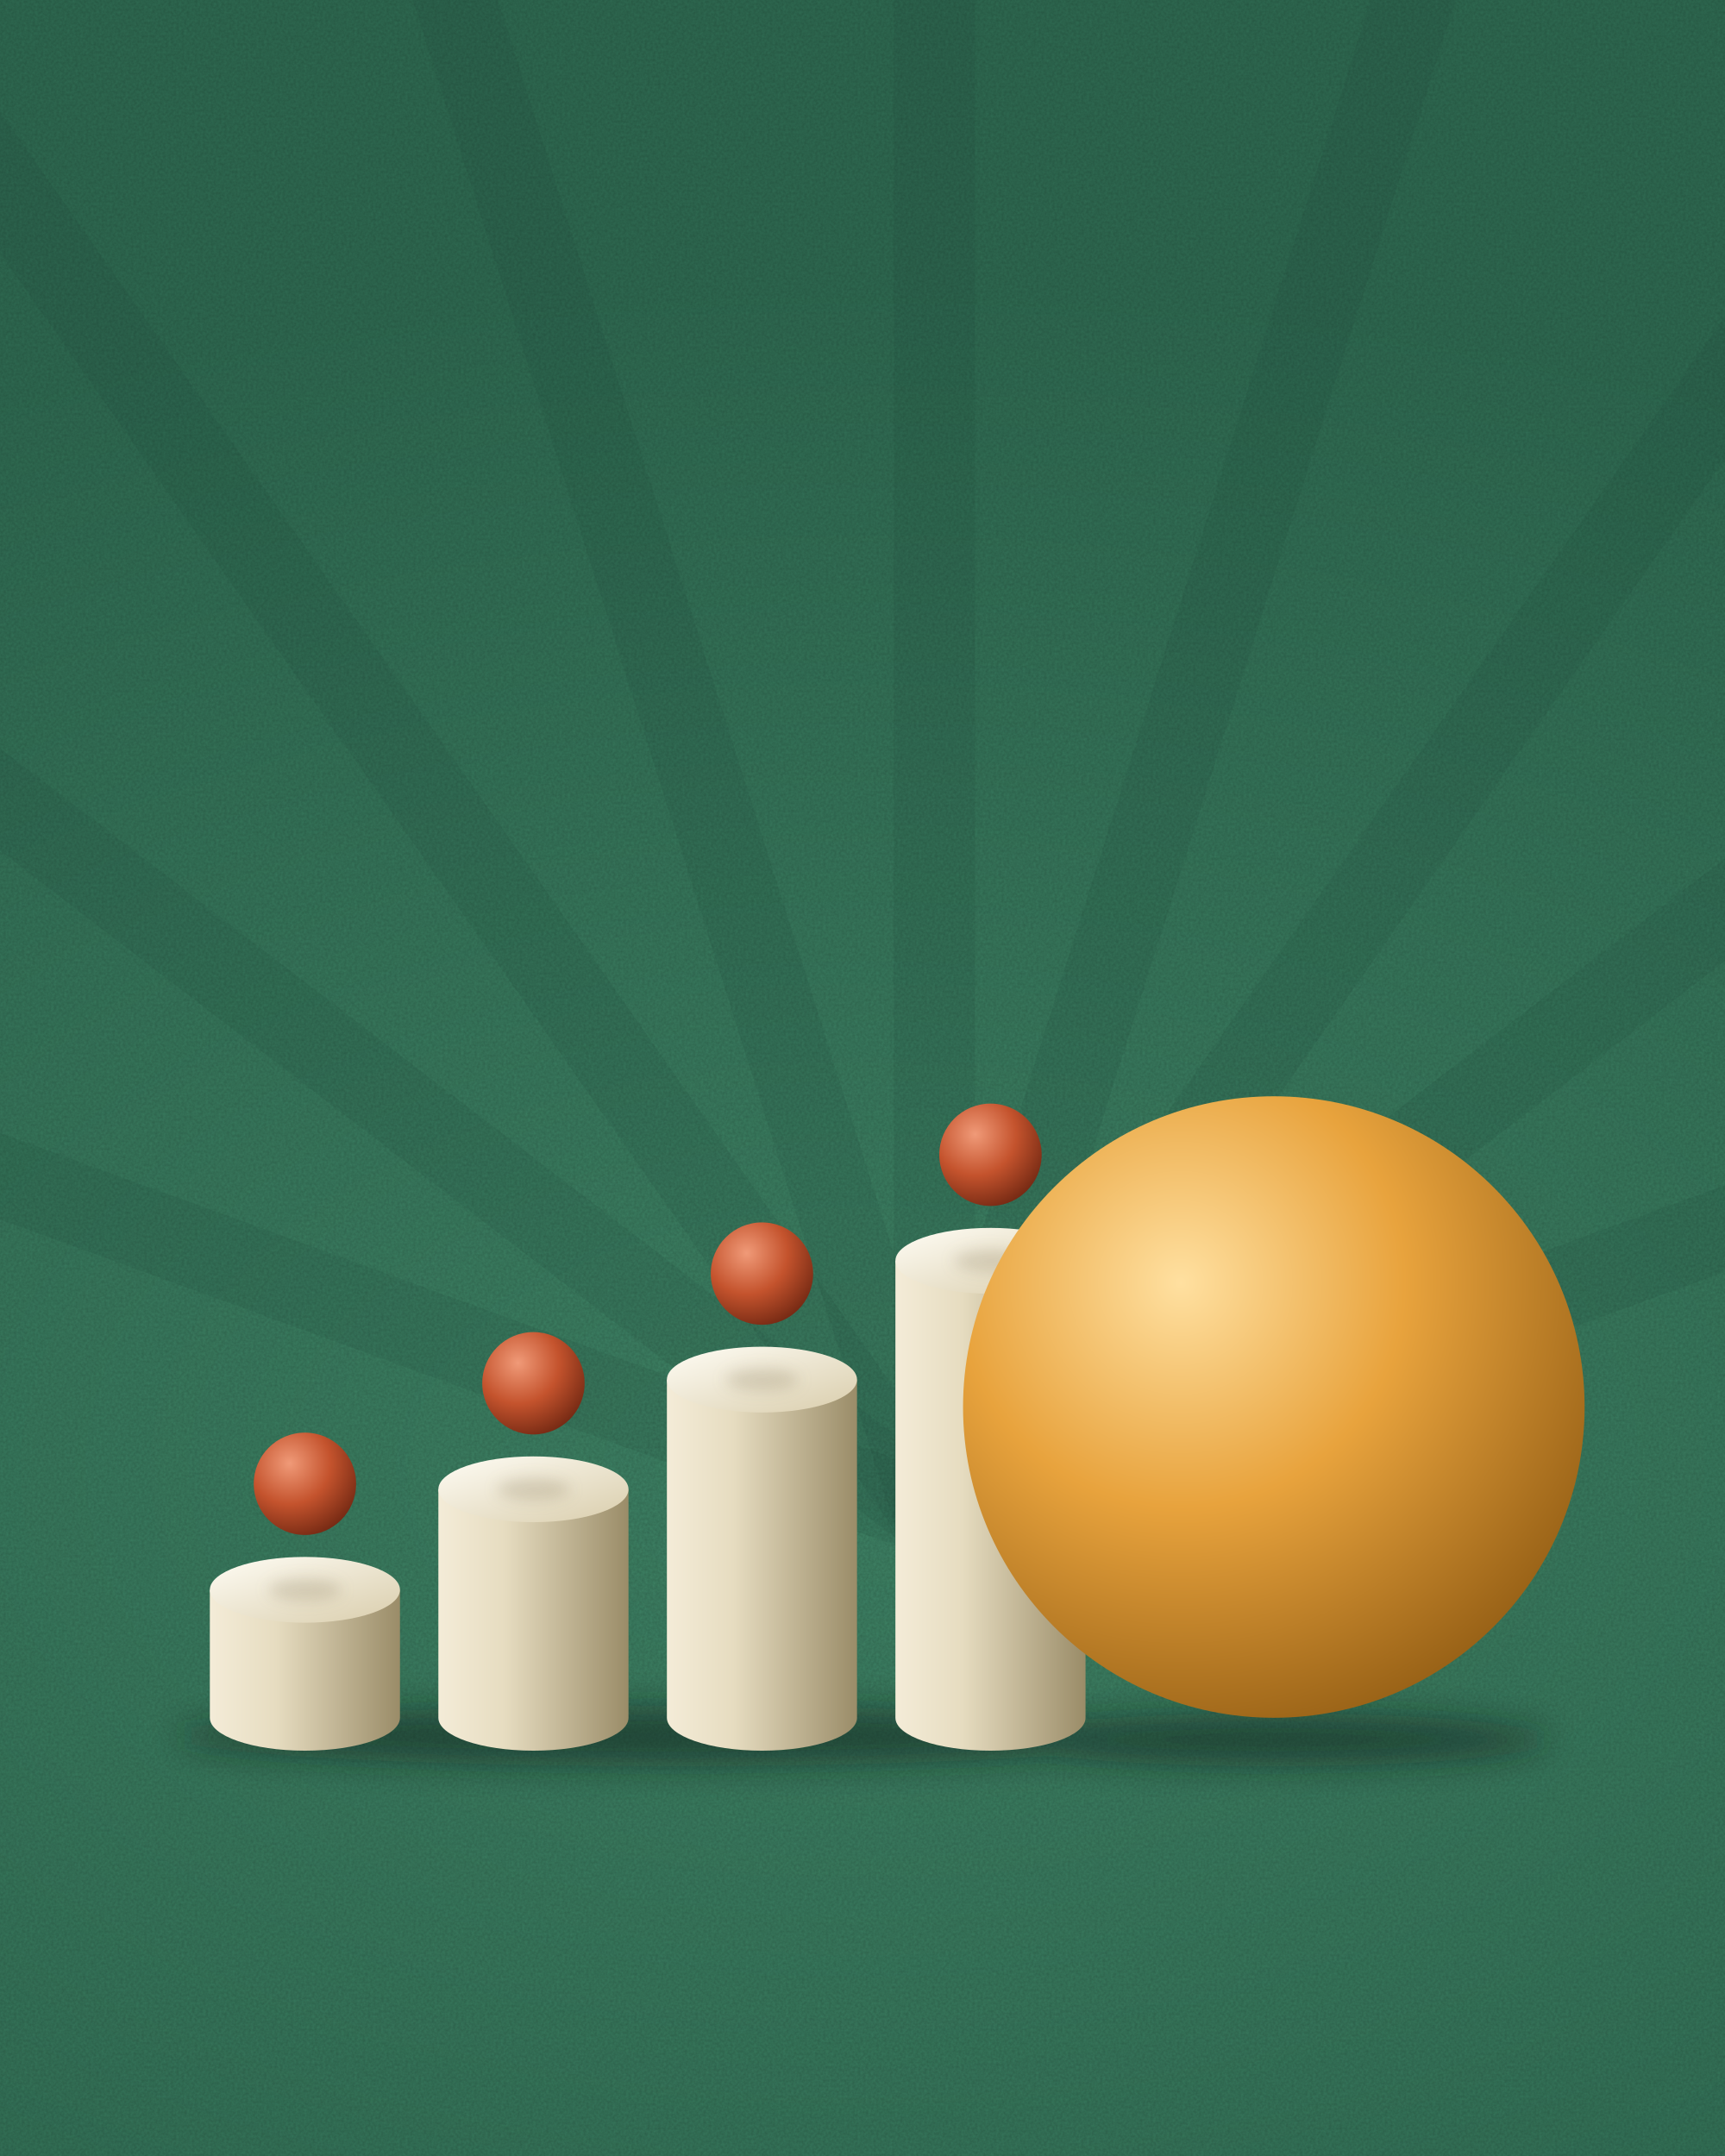
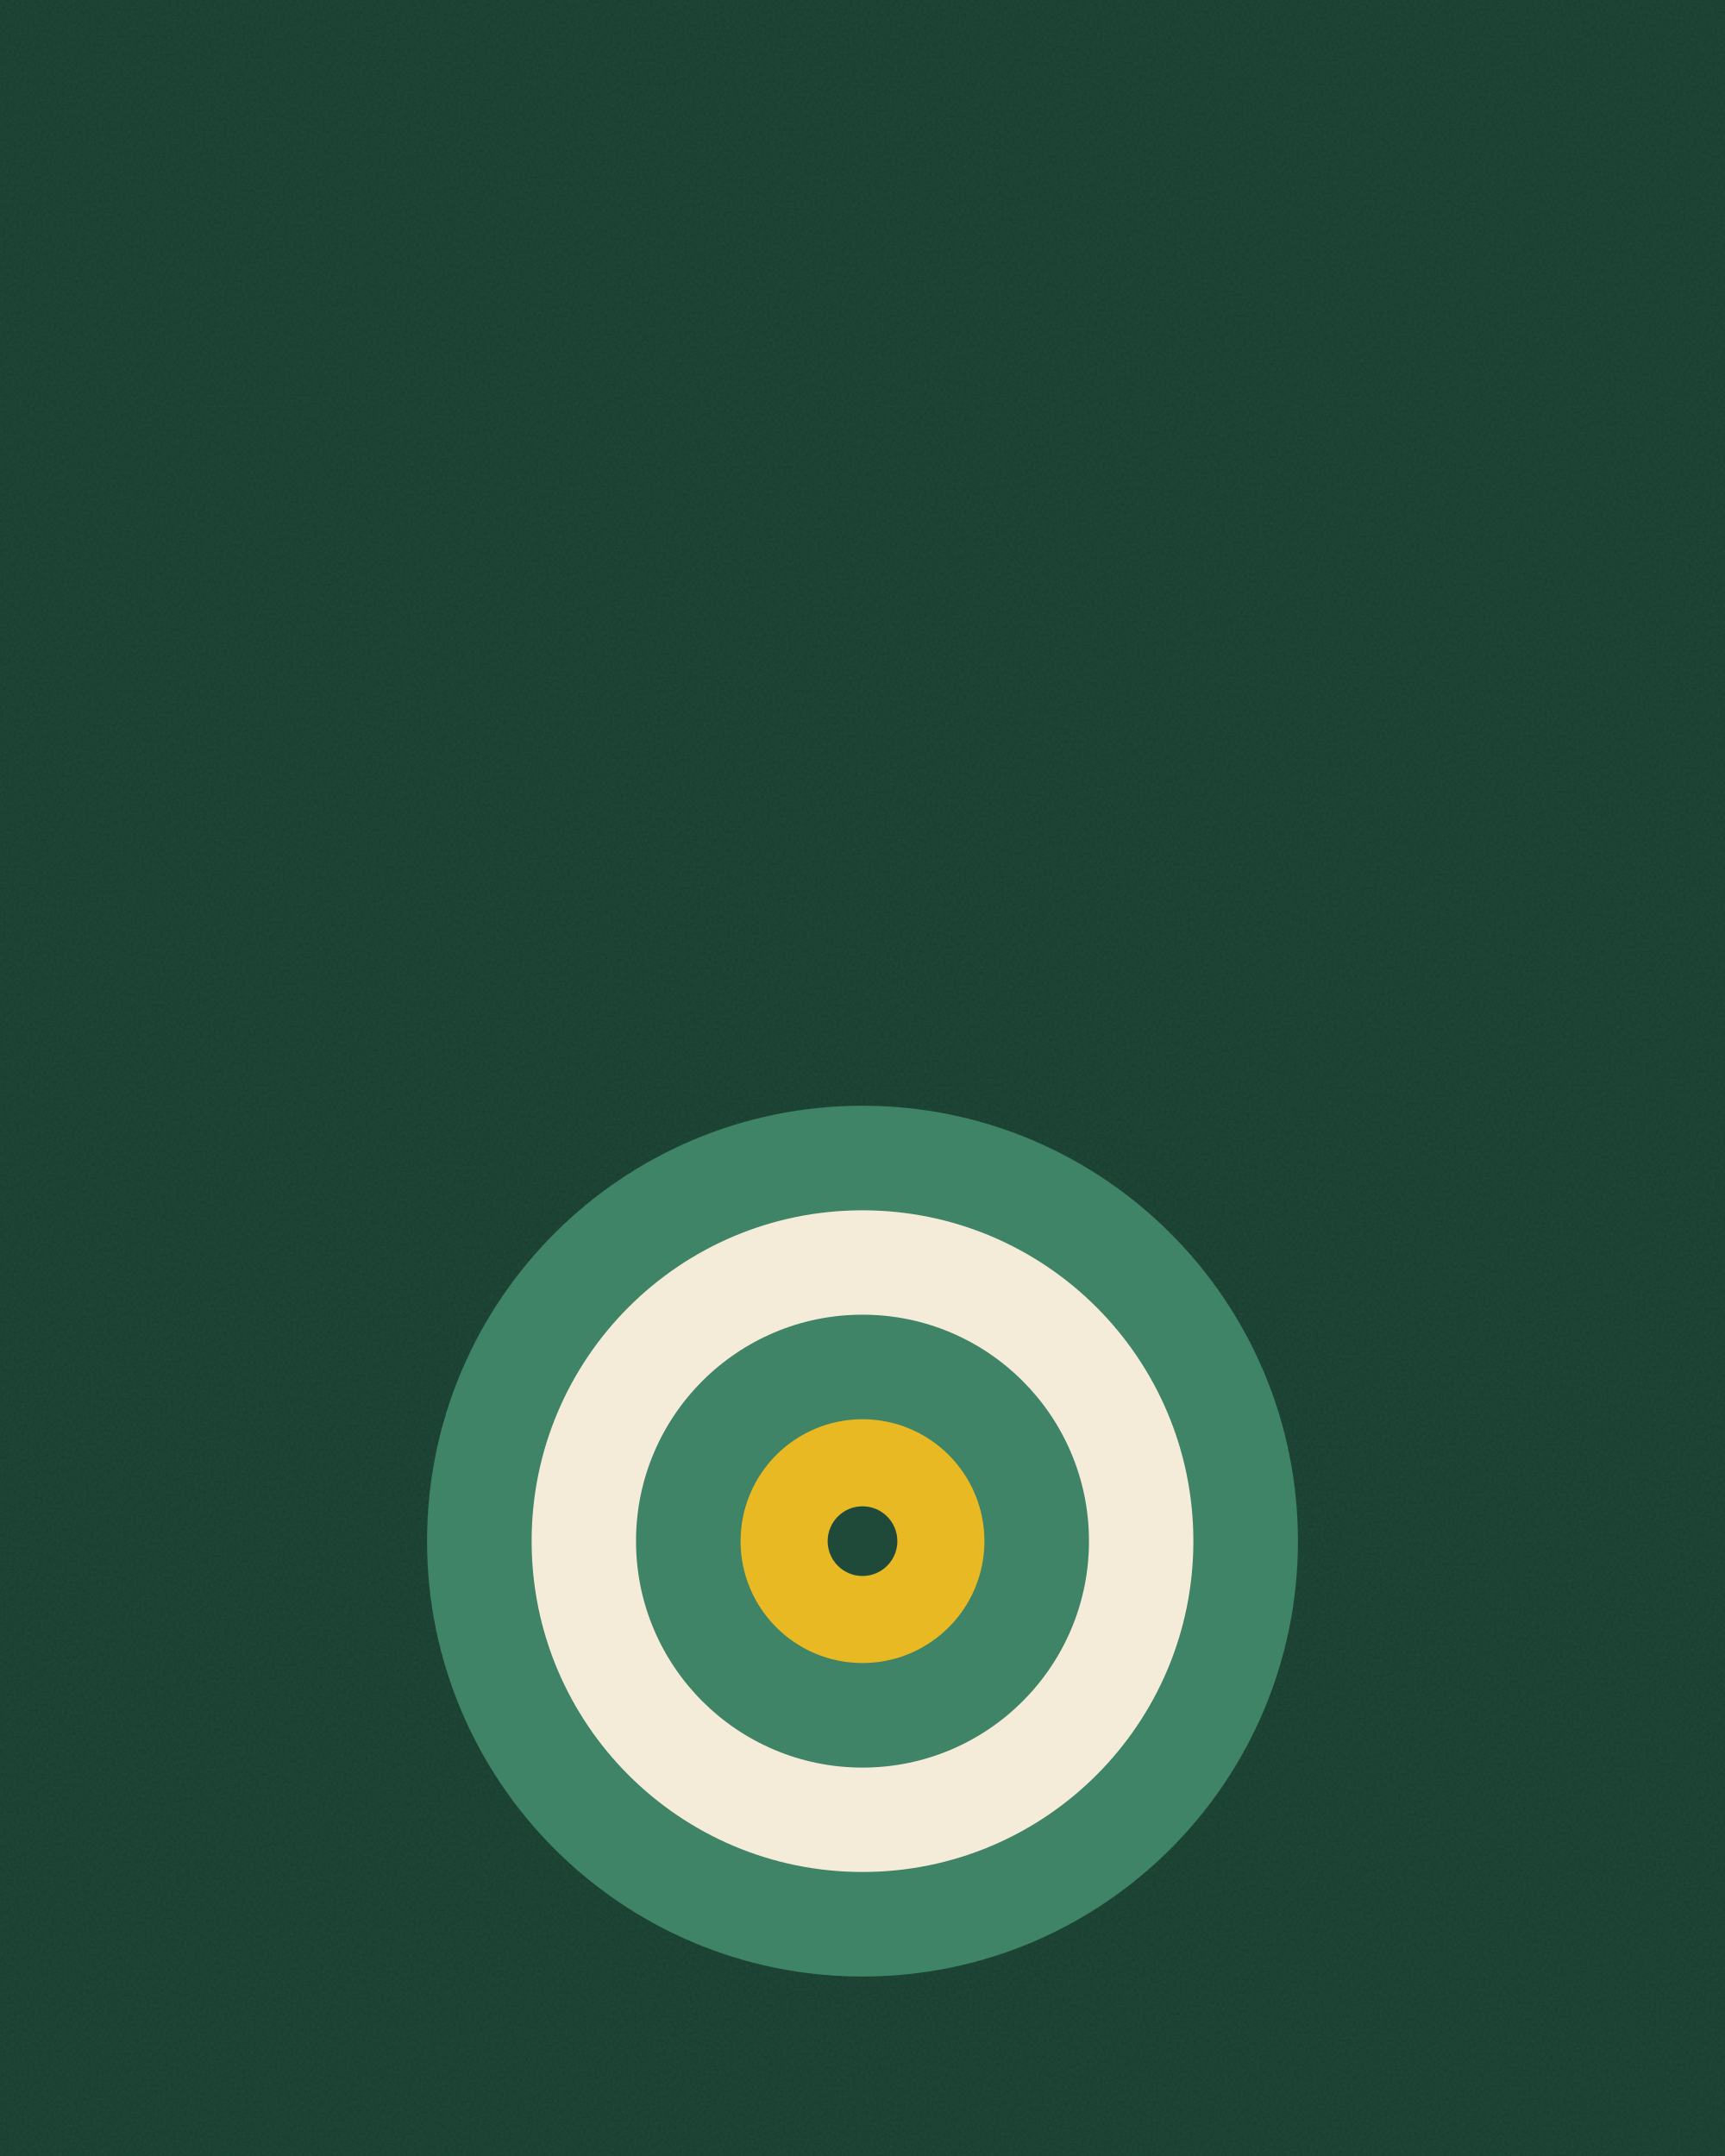
<svg xmlns="http://www.w3.org/2000/svg" viewBox="0 0 1080 1350">
  <svg width="1080" height="1350" viewBox="0 0 1600 900" preserveAspectRatio="xMidYMax slice">
    <defs>
      <filter id="f-grana">
        <feTurbulence type="fractalNoise" baseFrequency=".9" numOctaves="2" />
        <feColorMatrix values="0 0 0 0 0 0 0 0 0 0 0 0 0 0 0 0 0 0 .55 0" />
      </filter>
-       <radialGradient id="f-luce" cx="50%" cy="68%" r="55%">
-         <stop offset="0" stop-color="#3f8466" />
-         <stop offset="1" stop-color="#2f6b52" />
-       </radialGradient>
    </defs>
-     <rect width="1600" height="900" fill="#2f6b52" />
-     <rect width="1600" height="900" fill="url(#f-luce)" />
-     <line x1="830" y1="633" x2="-16" y2="325" stroke="#1f4a39" stroke-width="34" opacity=".14" />
-     <line x1="830" y1="633" x2="116" y2="85" stroke="#1f4a39" stroke-width="34" opacity=".14" />
-     <line x1="830" y1="633" x2="314" y2="-104" stroke="#1f4a39" stroke-width="34" opacity=".14" />
-     <line x1="830" y1="633" x2="559" y2="-225" stroke="#1f4a39" stroke-width="34" opacity=".14" />
-     <line x1="830" y1="633" x2="830" y2="-267" stroke="#1f4a39" stroke-width="34" opacity=".14" />
-     <line x1="830" y1="633" x2="1101" y2="-225" stroke="#1f4a39" stroke-width="34" opacity=".14" />
-     <line x1="830" y1="633" x2="1346" y2="-104" stroke="#1f4a39" stroke-width="34" opacity=".14" />
-     <line x1="830" y1="633" x2="1544" y2="85" stroke="#1f4a39" stroke-width="34" opacity=".14" />
-     <line x1="830" y1="633" x2="1676" y2="325" stroke="#1f4a39" stroke-width="34" opacity=".14" />
+     <rect width="1600" height="900" fill="#1f4a39" />
    <rect width="1600" height="900" filter="url(#f-grana)" opacity=".35" />
  </svg>
-   <svg x="65" y="675" width="950" height="580" viewBox="0 50 830 380" preserveAspectRatio="xMidYMin meet" overflow="hidden">
+   <svg x="65" y="675" width="950" height="580" viewBox="532.9 353.9 534.2 534.2" preserveAspectRatio="xMidYMin meet" overflow="hidden">
    <defs>
-       <radialGradient id="s-s" cx=".35" cy=".3" r=".8">
-         <stop offset="0" stop-color="#ffe0a0" />
-         <stop offset=".45" stop-color="#e8a33d" />
-         <stop offset="1" stop-color="#8f5a12" />
-       </radialGradient>
-       <radialGradient id="s-r" cx=".35" cy=".3" r=".8">
-         <stop offset="0" stop-color="#f09a78" />
-         <stop offset=".5" stop-color="#c4532d" />
-         <stop offset="1" stop-color="#6b2410" />
-       </radialGradient>
-       <linearGradient id="s-cb">
-         <stop offset="0" stop-color="#f4ecd8" />
-         <stop offset=".35" stop-color="#e6dcc0" />
-         <stop offset="1" stop-color="#9a8c68" />
-       </linearGradient>
-       <linearGradient id="s-ct" x1="0" y1="0" x2="1" y2="1">
-         <stop offset="0" stop-color="#fffdf5" />
-         <stop offset="1" stop-color="#d9cdac" />
-       </linearGradient>
-       <filter id="s-b" x="-30%" y="-100%" width="160%" height="300%">
-         <feGaussianBlur stdDeviation="9" />
-       </filter>
-       <filter id="s-b2" x="-50%" y="-100%" width="200%" height="300%">
-         <feGaussianBlur stdDeviation="4" />
+       <filter id="s-grana">
+         <feTurbulence type="fractalNoise" baseFrequency=".9" numOctaves="2" />
+         <feColorMatrix values="0 0 0 0 0 0 0 0 0 0 0 0 0 0 0 0 0 0 .55 0" />
      </filter>
    </defs>
-     <g fill="#0c1a14" opacity=".5" filter="url(#s-b)">
-       <ellipse cx="310" cy="410" rx="270" ry="16" />
-       <ellipse cx="640" cy="412" rx="150" ry="14" />
-     </g>
-     <path d="M58 330 V400 A52 18 0 0 0 162 400 V330 Z" fill="url(#s-cb)" />
-     <ellipse cx="110" cy="330" rx="52" ry="18" fill="url(#s-ct)" />
-     <ellipse cx="110" cy="330" rx="20" ry="6" fill="#5a4a22" opacity=".18" filter="url(#s-b2)" />
-     <circle cx="110" cy="272" r="28" fill="url(#s-r)" />
-     <path d="M183 275 V400 A52 18 0 0 0 287 400 V275 Z" fill="url(#s-cb)" />
-     <ellipse cx="235" cy="275" rx="52" ry="18" fill="url(#s-ct)" />
-     <ellipse cx="235" cy="275" rx="20" ry="6" fill="#5a4a22" opacity=".18" filter="url(#s-b2)" />
-     <circle cx="235" cy="217" r="28" fill="url(#s-r)" />
-     <path d="M308 215 V400 A52 18 0 0 0 412 400 V215 Z" fill="url(#s-cb)" />
-     <ellipse cx="360" cy="215" rx="52" ry="18" fill="url(#s-ct)" />
-     <ellipse cx="360" cy="215" rx="20" ry="6" fill="#5a4a22" opacity=".18" filter="url(#s-b2)" />
-     <circle cx="360" cy="157" r="28" fill="url(#s-r)" />
-     <path d="M433 150 V400 A52 18 0 0 0 537 400 V150 Z" fill="url(#s-cb)" />
-     <ellipse cx="485" cy="150" rx="52" ry="18" fill="url(#s-ct)" />
-     <ellipse cx="485" cy="150" rx="20" ry="6" fill="#5a4a22" opacity=".18" filter="url(#s-b2)" />
-     <circle cx="485" cy="92" r="28" fill="url(#s-r)" />
-     <circle cx="640" cy="230" r="170" fill="url(#s-s)" />
+     <svg x="0" y="342" width="1600" height="558" viewBox="0 0 1600 558" overflow="hidden">
+       <circle cx="800.0" cy="279.0" r="251.1" fill="#3f8466" />
+       <circle cx="800.0" cy="279.0" r="190.8" fill="#f4ecd8" />
+       <circle cx="800.0" cy="279.0" r="130.6" fill="#3f8466" />
+       <circle cx="800.0" cy="279.0" r="70.3" fill="#e8b923" />
+       <circle cx="800.0" cy="279.0" r="20.1" fill="#1f4a39" />
+     </svg>
  </svg>
</svg>
